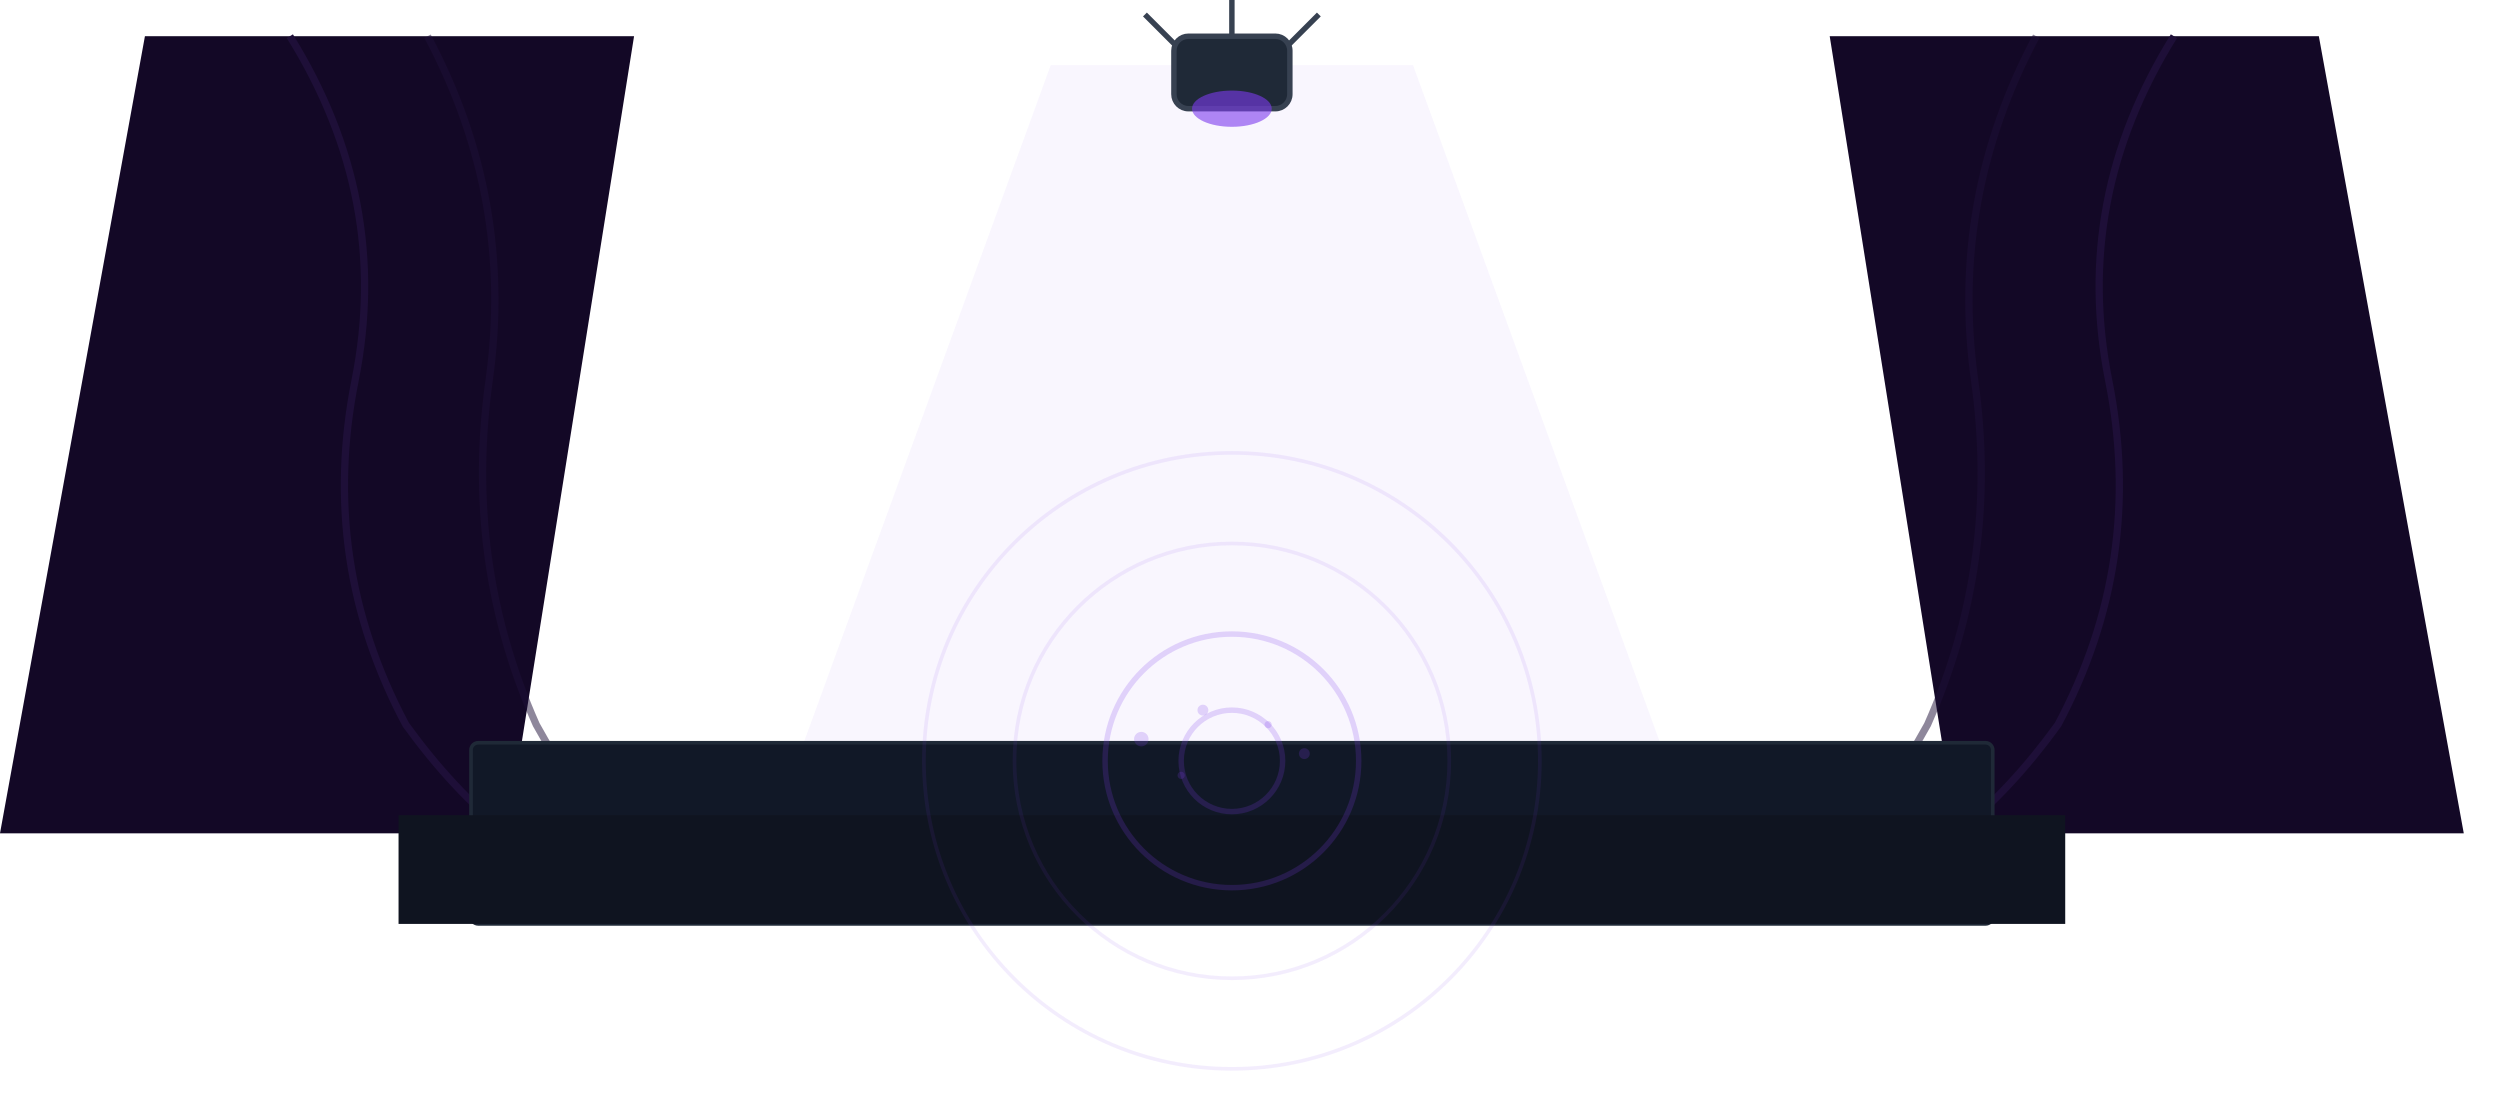
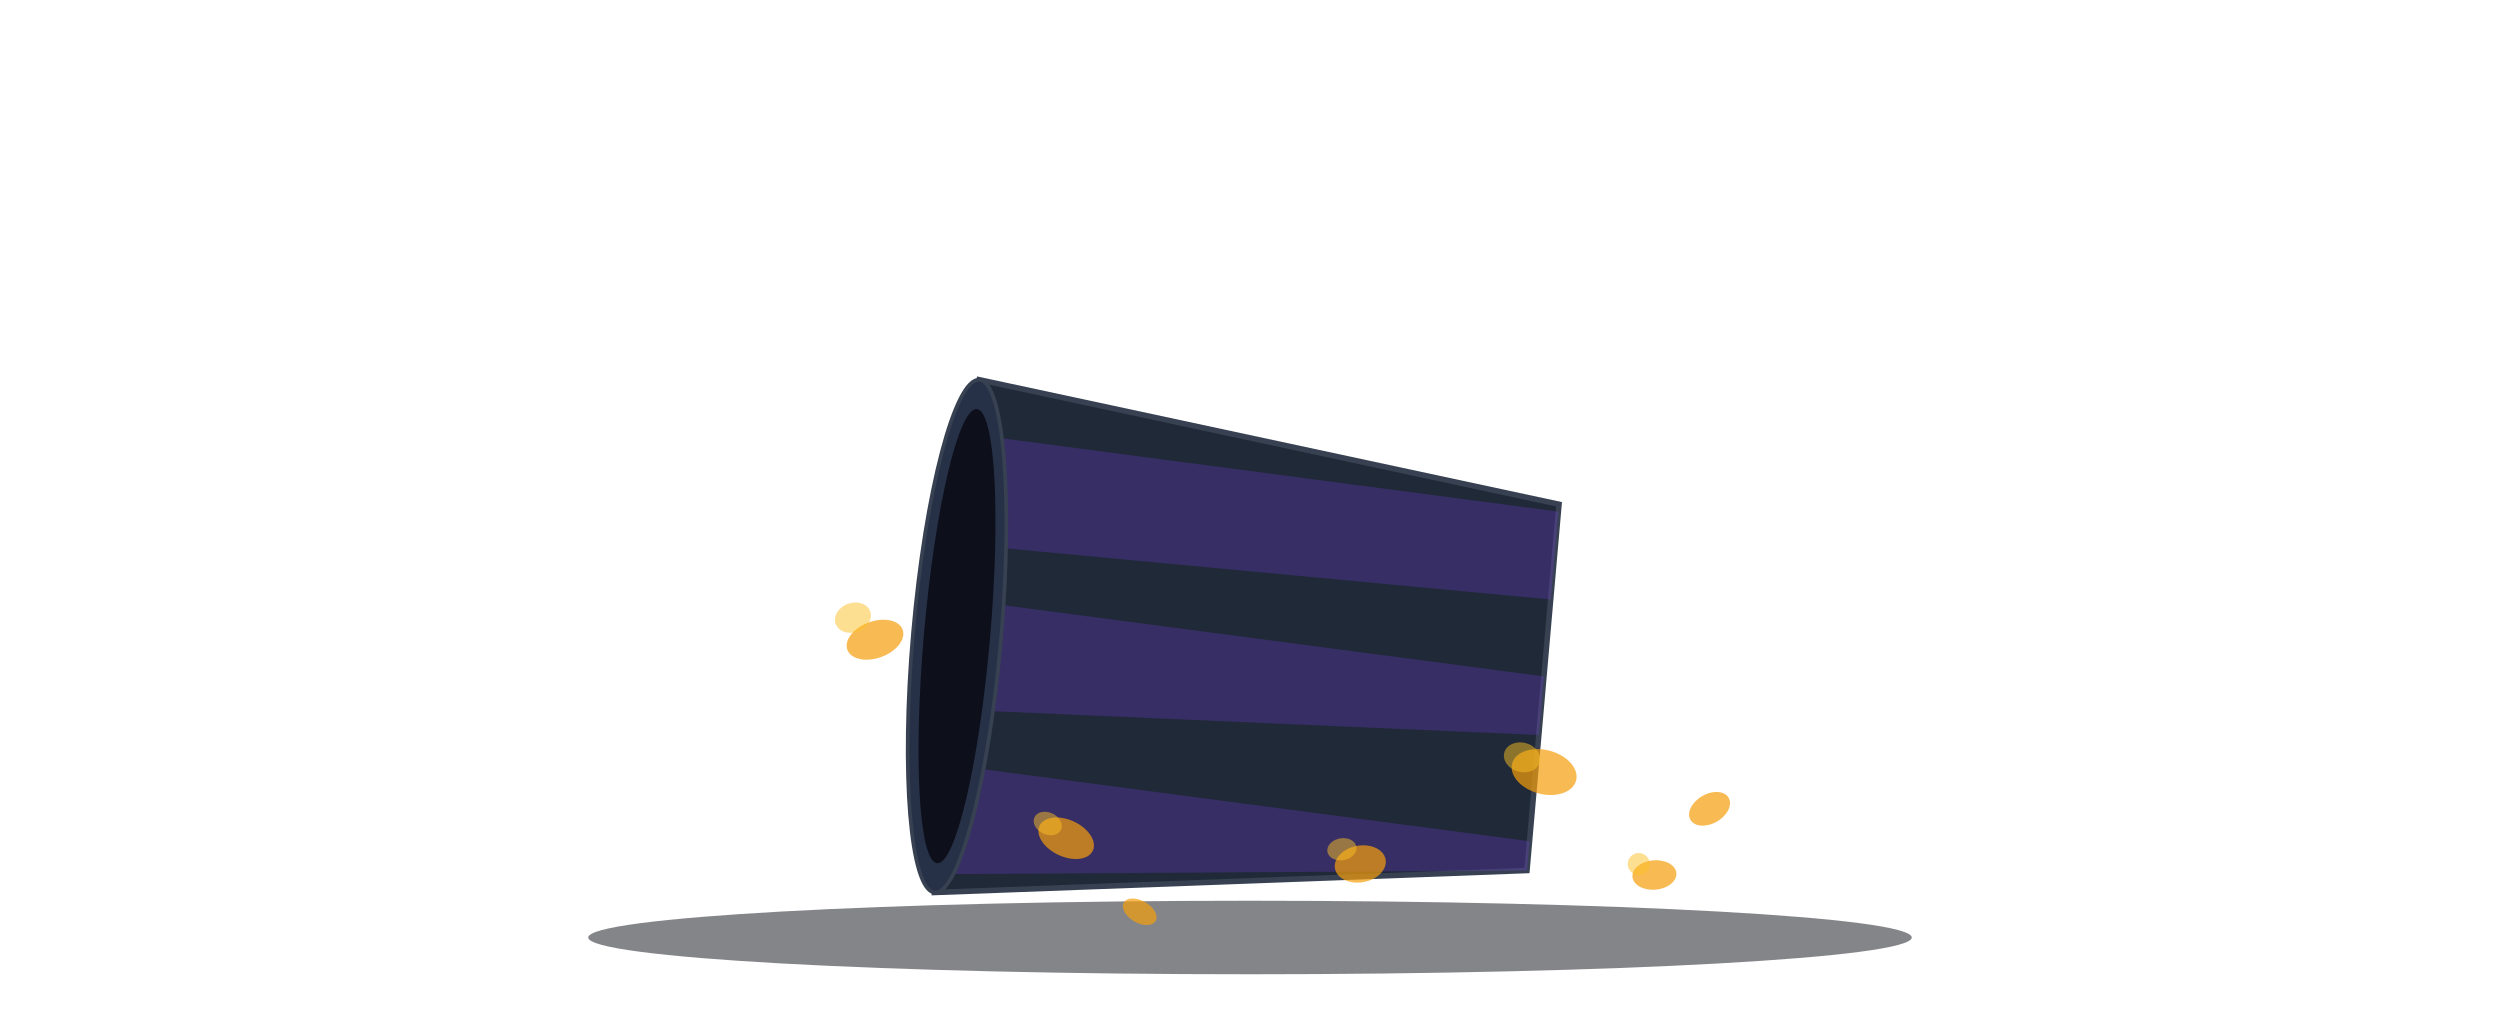
- <svg xmlns="http://www.w3.org/2000/svg" width="100%" viewBox="0 0 690 305" role="img" style="">
-   <polygon points="40,10 175,10 140,230 0,230" style="fill:rgb(19, 8, 38);stroke:none;color:rgb(0, 0, 0);stroke-width:1px;stroke-linecap:butt;stroke-linejoin:miter;opacity:1;font-family:&quot;Anthropic Sans&quot;, -apple-system, BlinkMacSystemFont, &quot;Segoe UI&quot;, sans-serif;font-size:16px;font-weight:400;text-anchor:start;dominant-baseline:auto" />
-   <path d="M80 10 Q108 55 98 105 Q88 155 112 200 Q125 218 140 230" style="fill:none;stroke:rgb(30, 15, 56);color:rgb(0, 0, 0);stroke-width:2px;stroke-linecap:butt;stroke-linejoin:miter;opacity:1;font-family:&quot;Anthropic Sans&quot;, -apple-system, BlinkMacSystemFont, &quot;Segoe UI&quot;, sans-serif;font-size:16px;font-weight:400;text-anchor:start;dominant-baseline:auto" />
-   <path d="M118 10 Q142 55 135 105 Q128 155 148 200 Q158 218 168 230" opacity="0.5" style="fill:none;stroke:rgb(30, 15, 56);color:rgb(0, 0, 0);stroke-width:2px;stroke-linecap:butt;stroke-linejoin:miter;opacity:0.5;font-family:&quot;Anthropic Sans&quot;, -apple-system, BlinkMacSystemFont, &quot;Segoe UI&quot;, sans-serif;font-size:16px;font-weight:400;text-anchor:start;dominant-baseline:auto" />
-   <polygon points="640,10 505,10 540,230 680,230" style="fill:rgb(19, 8, 38);stroke:none;color:rgb(0, 0, 0);stroke-width:1px;stroke-linecap:butt;stroke-linejoin:miter;opacity:1;font-family:&quot;Anthropic Sans&quot;, -apple-system, BlinkMacSystemFont, &quot;Segoe UI&quot;, sans-serif;font-size:16px;font-weight:400;text-anchor:start;dominant-baseline:auto" />
-   <path d="M600 10 Q572 55 582 105 Q592 155 568 200 Q555 218 540 230" style="fill:none;stroke:rgb(30, 15, 56);color:rgb(0, 0, 0);stroke-width:2px;stroke-linecap:butt;stroke-linejoin:miter;opacity:1;font-family:&quot;Anthropic Sans&quot;, -apple-system, BlinkMacSystemFont, &quot;Segoe UI&quot;, sans-serif;font-size:16px;font-weight:400;text-anchor:start;dominant-baseline:auto" />
-   <path d="M562 10 Q538 55 545 105 Q552 155 532 200 Q522 218 512 230" opacity="0.5" style="fill:none;stroke:rgb(30, 15, 56);color:rgb(0, 0, 0);stroke-width:2px;stroke-linecap:butt;stroke-linejoin:miter;opacity:0.5;font-family:&quot;Anthropic Sans&quot;, -apple-system, BlinkMacSystemFont, &quot;Segoe UI&quot;, sans-serif;font-size:16px;font-weight:400;text-anchor:start;dominant-baseline:auto" />
-   <polygon points="290,18 390,18 460,210 220,210" fill="#7c3aed" opacity="0.05" style="fill:rgb(124, 58, 237);stroke:none;color:rgb(0, 0, 0);stroke-width:1px;stroke-linecap:butt;stroke-linejoin:miter;opacity:0.05;font-family:&quot;Anthropic Sans&quot;, -apple-system, BlinkMacSystemFont, &quot;Segoe UI&quot;, sans-serif;font-size:16px;font-weight:400;text-anchor:start;dominant-baseline:auto" />
-   <rect x="130" y="205" width="420" height="50" rx="2" style="fill:rgb(17, 24, 39);stroke:rgb(31, 41, 55);color:rgb(0, 0, 0);stroke-width:1px;stroke-linecap:butt;stroke-linejoin:miter;opacity:1;font-family:&quot;Anthropic Sans&quot;, -apple-system, BlinkMacSystemFont, &quot;Segoe UI&quot;, sans-serif;font-size:16px;font-weight:400;text-anchor:start;dominant-baseline:auto" />
-   <rect x="110" y="225" width="460" height="30" rx="0" style="fill:rgb(15, 20, 32);stroke:none;color:rgb(0, 0, 0);stroke-width:1px;stroke-linecap:butt;stroke-linejoin:miter;opacity:1;font-family:&quot;Anthropic Sans&quot;, -apple-system, BlinkMacSystemFont, &quot;Segoe UI&quot;, sans-serif;font-size:16px;font-weight:400;text-anchor:start;dominant-baseline:auto" />
-   <circle cx="340" cy="210" r="85" style="fill:none;stroke:rgb(124, 58, 237);color:rgb(0, 0, 0);stroke-width:1px;stroke-linecap:butt;stroke-linejoin:miter;opacity:0.09;font-family:&quot;Anthropic Sans&quot;, -apple-system, BlinkMacSystemFont, &quot;Segoe UI&quot;, sans-serif;font-size:16px;font-weight:400;text-anchor:start;dominant-baseline:auto" />
-   <circle cx="340" cy="210" r="60" style="fill:none;stroke:rgb(124, 58, 237);color:rgb(0, 0, 0);stroke-width:1px;stroke-linecap:butt;stroke-linejoin:miter;opacity:0.09;font-family:&quot;Anthropic Sans&quot;, -apple-system, BlinkMacSystemFont, &quot;Segoe UI&quot;, sans-serif;font-size:16px;font-weight:400;text-anchor:start;dominant-baseline:auto" />
-   <circle cx="340" cy="210" r="35" style="fill:none;stroke:rgb(124, 58, 237);color:rgb(0, 0, 0);stroke-width:1.5px;stroke-linecap:butt;stroke-linejoin:miter;opacity:0.2;font-family:&quot;Anthropic Sans&quot;, -apple-system, BlinkMacSystemFont, &quot;Segoe UI&quot;, sans-serif;font-size:16px;font-weight:400;text-anchor:start;dominant-baseline:auto" />
-   <circle cx="340" cy="210" r="14" style="fill:none;stroke:rgb(124, 58, 237);color:rgb(0, 0, 0);stroke-width:1.5px;stroke-linecap:butt;stroke-linejoin:miter;opacity:0.2;font-family:&quot;Anthropic Sans&quot;, -apple-system, BlinkMacSystemFont, &quot;Segoe UI&quot;, sans-serif;font-size:16px;font-weight:400;text-anchor:start;dominant-baseline:auto" />
-   <circle cx="315" cy="204" r="2" style="fill:rgb(124, 58, 237);stroke:none;color:rgb(0, 0, 0);stroke-width:1px;stroke-linecap:butt;stroke-linejoin:miter;opacity:0.2;font-family:&quot;Anthropic Sans&quot;, -apple-system, BlinkMacSystemFont, &quot;Segoe UI&quot;, sans-serif;font-size:16px;font-weight:400;text-anchor:start;dominant-baseline:auto" />
-   <circle cx="332" cy="196" r="1.5" style="fill:rgb(124, 58, 237);stroke:none;color:rgb(0, 0, 0);stroke-width:1px;stroke-linecap:butt;stroke-linejoin:miter;opacity:0.2;font-family:&quot;Anthropic Sans&quot;, -apple-system, BlinkMacSystemFont, &quot;Segoe UI&quot;, sans-serif;font-size:16px;font-weight:400;text-anchor:start;dominant-baseline:auto" />
-   <circle cx="350" cy="200" r="1" style="fill:rgb(124, 58, 237);stroke:none;color:rgb(0, 0, 0);stroke-width:1px;stroke-linecap:butt;stroke-linejoin:miter;opacity:0.2;font-family:&quot;Anthropic Sans&quot;, -apple-system, BlinkMacSystemFont, &quot;Segoe UI&quot;, sans-serif;font-size:16px;font-weight:400;text-anchor:start;dominant-baseline:auto" />
-   <circle cx="360" cy="208" r="1.5" style="fill:rgb(124, 58, 237);stroke:none;color:rgb(0, 0, 0);stroke-width:1px;stroke-linecap:butt;stroke-linejoin:miter;opacity:0.2;font-family:&quot;Anthropic Sans&quot;, -apple-system, BlinkMacSystemFont, &quot;Segoe UI&quot;, sans-serif;font-size:16px;font-weight:400;text-anchor:start;dominant-baseline:auto" />
-   <circle cx="326" cy="214" r="1" style="fill:rgb(124, 58, 237);stroke:none;color:rgb(0, 0, 0);stroke-width:1px;stroke-linecap:butt;stroke-linejoin:miter;opacity:0.2;font-family:&quot;Anthropic Sans&quot;, -apple-system, BlinkMacSystemFont, &quot;Segoe UI&quot;, sans-serif;font-size:16px;font-weight:400;text-anchor:start;dominant-baseline:auto" />
-   <line x1="340" y1="0" x2="340" y2="12" style="fill:none;stroke:rgb(55, 65, 81);color:rgb(0, 0, 0);stroke-width:1.5px;stroke-linecap:butt;stroke-linejoin:miter;opacity:1;font-family:&quot;Anthropic Sans&quot;, -apple-system, BlinkMacSystemFont, &quot;Segoe UI&quot;, sans-serif;font-size:16px;font-weight:400;text-anchor:start;dominant-baseline:auto" />
-   <line x1="316" y1="4" x2="326" y2="14" style="fill:none;stroke:rgb(55, 65, 81);color:rgb(0, 0, 0);stroke-width:1.5px;stroke-linecap:butt;stroke-linejoin:miter;opacity:1;font-family:&quot;Anthropic Sans&quot;, -apple-system, BlinkMacSystemFont, &quot;Segoe UI&quot;, sans-serif;font-size:16px;font-weight:400;text-anchor:start;dominant-baseline:auto" />
-   <line x1="364" y1="4" x2="354" y2="14" style="fill:none;stroke:rgb(55, 65, 81);color:rgb(0, 0, 0);stroke-width:1.5px;stroke-linecap:butt;stroke-linejoin:miter;opacity:1;font-family:&quot;Anthropic Sans&quot;, -apple-system, BlinkMacSystemFont, &quot;Segoe UI&quot;, sans-serif;font-size:16px;font-weight:400;text-anchor:start;dominant-baseline:auto" />
-   <rect x="324" y="10" width="32" height="20" rx="4" style="fill:rgb(31, 41, 55);stroke:rgb(55, 65, 81);color:rgb(0, 0, 0);stroke-width:1.5px;stroke-linecap:butt;stroke-linejoin:miter;opacity:1;font-family:&quot;Anthropic Sans&quot;, -apple-system, BlinkMacSystemFont, &quot;Segoe UI&quot;, sans-serif;font-size:16px;font-weight:400;text-anchor:start;dominant-baseline:auto" />
-   <ellipse cx="340" cy="30" rx="11" ry="5" style="fill:rgb(124, 58, 237);stroke:none;color:rgb(0, 0, 0);stroke-width:1px;stroke-linecap:butt;stroke-linejoin:miter;opacity:0.6;font-family:&quot;Anthropic Sans&quot;, -apple-system, BlinkMacSystemFont, &quot;Segoe UI&quot;, sans-serif;font-size:16px;font-weight:400;text-anchor:start;dominant-baseline:auto" />
+ <svg xmlns="http://www.w3.org/2000/svg" width="100%" viewBox="0 0 680 280" role="img" style="">
+   <ellipse cx="340" cy="255" rx="180" ry="10" opacity="0.5" style="fill:rgb(10, 12, 20);stroke:none;color:rgb(0, 0, 0);stroke-width:1px;stroke-linecap:butt;stroke-linejoin:miter;opacity:0.5;font-family:&quot;Anthropic Sans&quot;, -apple-system, BlinkMacSystemFont, &quot;Segoe UI&quot;, sans-serif;font-size:16px;font-weight:400;text-anchor:start;dominant-baseline:auto" />
+   <g transform="translate(240, 100) rotate(-85, 100, 80)" style="fill:rgb(0, 0, 0);stroke:none;color:rgb(0, 0, 0);stroke-width:1px;stroke-linecap:butt;stroke-linejoin:miter;opacity:1;font-family:&quot;Anthropic Sans&quot;, -apple-system, BlinkMacSystemFont, &quot;Segoe UI&quot;, sans-serif;font-size:16px;font-weight:400;text-anchor:start;dominant-baseline:auto">
+     <polygon points="30,0 170,0 150,160 50,160" style="fill:rgb(31, 41, 55);stroke:rgb(55, 65, 81);color:rgb(0, 0, 0);stroke-width:1.5px;stroke-linecap:butt;stroke-linejoin:miter;opacity:1;font-family:&quot;Anthropic Sans&quot;, -apple-system, BlinkMacSystemFont, &quot;Segoe UI&quot;, sans-serif;font-size:16px;font-weight:400;text-anchor:start;dominant-baseline:auto" />
+     <polygon points="35,0 65,0 58,160 50,160" style="fill:rgb(124, 58, 237);stroke:none;color:rgb(0, 0, 0);stroke-width:1px;stroke-linecap:butt;stroke-linejoin:miter;opacity:0.25;font-family:&quot;Anthropic Sans&quot;, -apple-system, BlinkMacSystemFont, &quot;Segoe UI&quot;, sans-serif;font-size:16px;font-weight:400;text-anchor:start;dominant-baseline:auto" />
+     <polygon points="80,0 110,0 103,160 87,160" style="fill:rgb(124, 58, 237);stroke:none;color:rgb(0, 0, 0);stroke-width:1px;stroke-linecap:butt;stroke-linejoin:miter;opacity:0.25;font-family:&quot;Anthropic Sans&quot;, -apple-system, BlinkMacSystemFont, &quot;Segoe UI&quot;, sans-serif;font-size:16px;font-weight:400;text-anchor:start;dominant-baseline:auto" />
+     <polygon points="125,0 155,0 148,160 124,160" style="fill:rgb(124, 58, 237);stroke:none;color:rgb(0, 0, 0);stroke-width:1px;stroke-linecap:butt;stroke-linejoin:miter;opacity:0.25;font-family:&quot;Anthropic Sans&quot;, -apple-system, BlinkMacSystemFont, &quot;Segoe UI&quot;, sans-serif;font-size:16px;font-weight:400;text-anchor:start;dominant-baseline:auto" />
+     <ellipse cx="100" cy="0" rx="70" ry="12" style="fill:rgb(38, 49, 71);stroke:rgb(55, 65, 81);color:rgb(0, 0, 0);stroke-width:1px;stroke-linecap:butt;stroke-linejoin:miter;opacity:1;font-family:&quot;Anthropic Sans&quot;, -apple-system, BlinkMacSystemFont, &quot;Segoe UI&quot;, sans-serif;font-size:16px;font-weight:400;text-anchor:start;dominant-baseline:auto" />
+     <ellipse cx="100" cy="0" rx="62" ry="9" style="fill:rgb(13, 15, 26);stroke:none;color:rgb(0, 0, 0);stroke-width:1px;stroke-linecap:butt;stroke-linejoin:miter;opacity:1;font-family:&quot;Anthropic Sans&quot;, -apple-system, BlinkMacSystemFont, &quot;Segoe UI&quot;, sans-serif;font-size:16px;font-weight:400;text-anchor:start;dominant-baseline:auto" />
+   </g>
+   <ellipse cx="238" cy="174" rx="8" ry="5" transform="rotate(-20, 238, 174)" style="fill:rgb(245, 158, 11);stroke:none;color:rgb(0, 0, 0);stroke-width:1px;stroke-linecap:butt;stroke-linejoin:miter;opacity:0.7;font-family:&quot;Anthropic Sans&quot;, -apple-system, BlinkMacSystemFont, &quot;Segoe UI&quot;, sans-serif;font-size:16px;font-weight:400;text-anchor:start;dominant-baseline:auto" />
+   <ellipse cx="232" cy="168" rx="5" ry="4" transform="rotate(-20, 232, 168)" style="fill:rgb(251, 191, 36);stroke:none;color:rgb(0, 0, 0);stroke-width:1px;stroke-linecap:butt;stroke-linejoin:miter;opacity:0.5;font-family:&quot;Anthropic Sans&quot;, -apple-system, BlinkMacSystemFont, &quot;Segoe UI&quot;, sans-serif;font-size:16px;font-weight:400;text-anchor:start;dominant-baseline:auto" />
+   <ellipse cx="420" cy="210" rx="9" ry="6" transform="rotate(15, 420, 210)" style="fill:rgb(245, 158, 11);stroke:none;color:rgb(0, 0, 0);stroke-width:1px;stroke-linecap:butt;stroke-linejoin:miter;opacity:0.7;font-family:&quot;Anthropic Sans&quot;, -apple-system, BlinkMacSystemFont, &quot;Segoe UI&quot;, sans-serif;font-size:16px;font-weight:400;text-anchor:start;dominant-baseline:auto" />
+   <ellipse cx="414" cy="206" rx="5" ry="4" transform="rotate(15, 414, 206)" style="fill:rgb(251, 191, 36);stroke:none;color:rgb(0, 0, 0);stroke-width:1px;stroke-linecap:butt;stroke-linejoin:miter;opacity:0.5;font-family:&quot;Anthropic Sans&quot;, -apple-system, BlinkMacSystemFont, &quot;Segoe UI&quot;, sans-serif;font-size:16px;font-weight:400;text-anchor:start;dominant-baseline:auto" />
+   <ellipse cx="370" cy="235" rx="7" ry="5" transform="rotate(-10, 370, 235)" style="fill:rgb(245, 158, 11);stroke:none;color:rgb(0, 0, 0);stroke-width:1px;stroke-linecap:butt;stroke-linejoin:miter;opacity:0.7;font-family:&quot;Anthropic Sans&quot;, -apple-system, BlinkMacSystemFont, &quot;Segoe UI&quot;, sans-serif;font-size:16px;font-weight:400;text-anchor:start;dominant-baseline:auto" />
+   <ellipse cx="365" cy="231" rx="4" ry="3" transform="rotate(-10, 365, 231)" style="fill:rgb(251, 191, 36);stroke:none;color:rgb(0, 0, 0);stroke-width:1px;stroke-linecap:butt;stroke-linejoin:miter;opacity:0.5;font-family:&quot;Anthropic Sans&quot;, -apple-system, BlinkMacSystemFont, &quot;Segoe UI&quot;, sans-serif;font-size:16px;font-weight:400;text-anchor:start;dominant-baseline:auto" />
+   <ellipse cx="290" cy="228" rx="8" ry="5" transform="rotate(25, 290, 228)" style="fill:rgb(245, 158, 11);stroke:none;color:rgb(0, 0, 0);stroke-width:1px;stroke-linecap:butt;stroke-linejoin:miter;opacity:0.7;font-family:&quot;Anthropic Sans&quot;, -apple-system, BlinkMacSystemFont, &quot;Segoe UI&quot;, sans-serif;font-size:16px;font-weight:400;text-anchor:start;dominant-baseline:auto" />
+   <ellipse cx="285" cy="224" rx="4" ry="3" transform="rotate(25, 285, 224)" style="fill:rgb(251, 191, 36);stroke:none;color:rgb(0, 0, 0);stroke-width:1px;stroke-linecap:butt;stroke-linejoin:miter;opacity:0.5;font-family:&quot;Anthropic Sans&quot;, -apple-system, BlinkMacSystemFont, &quot;Segoe UI&quot;, sans-serif;font-size:16px;font-weight:400;text-anchor:start;dominant-baseline:auto" />
+   <ellipse cx="450" cy="238" rx="6" ry="4" transform="rotate(-5, 450, 238)" style="fill:rgb(245, 158, 11);stroke:none;color:rgb(0, 0, 0);stroke-width:1px;stroke-linecap:butt;stroke-linejoin:miter;opacity:0.7;font-family:&quot;Anthropic Sans&quot;, -apple-system, BlinkMacSystemFont, &quot;Segoe UI&quot;, sans-serif;font-size:16px;font-weight:400;text-anchor:start;dominant-baseline:auto" />
+   <ellipse cx="446" cy="235" rx="3" ry="3" transform="rotate(-5, 446, 238)" style="fill:rgb(251, 191, 36);stroke:none;color:rgb(0, 0, 0);stroke-width:1px;stroke-linecap:butt;stroke-linejoin:miter;opacity:0.5;font-family:&quot;Anthropic Sans&quot;, -apple-system, BlinkMacSystemFont, &quot;Segoe UI&quot;, sans-serif;font-size:16px;font-weight:400;text-anchor:start;dominant-baseline:auto" />
+   <ellipse cx="310" cy="248" rx="5" ry="3" transform="rotate(30, 310, 248)" style="fill:rgb(245, 158, 11);stroke:none;color:rgb(0, 0, 0);stroke-width:1px;stroke-linecap:butt;stroke-linejoin:miter;opacity:0.7;font-family:&quot;Anthropic Sans&quot;, -apple-system, BlinkMacSystemFont, &quot;Segoe UI&quot;, sans-serif;font-size:16px;font-weight:400;text-anchor:start;dominant-baseline:auto" />
+   <ellipse cx="465" cy="220" rx="6" ry="4" transform="rotate(-30, 465, 220)" style="fill:rgb(245, 158, 11);stroke:none;color:rgb(0, 0, 0);stroke-width:1px;stroke-linecap:butt;stroke-linejoin:miter;opacity:0.7;font-family:&quot;Anthropic Sans&quot;, -apple-system, BlinkMacSystemFont, &quot;Segoe UI&quot;, sans-serif;font-size:16px;font-weight:400;text-anchor:start;dominant-baseline:auto" />
</svg>
